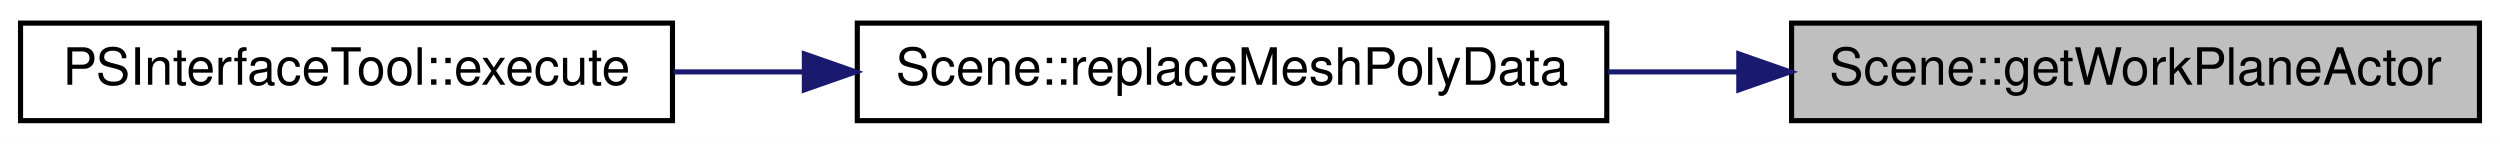
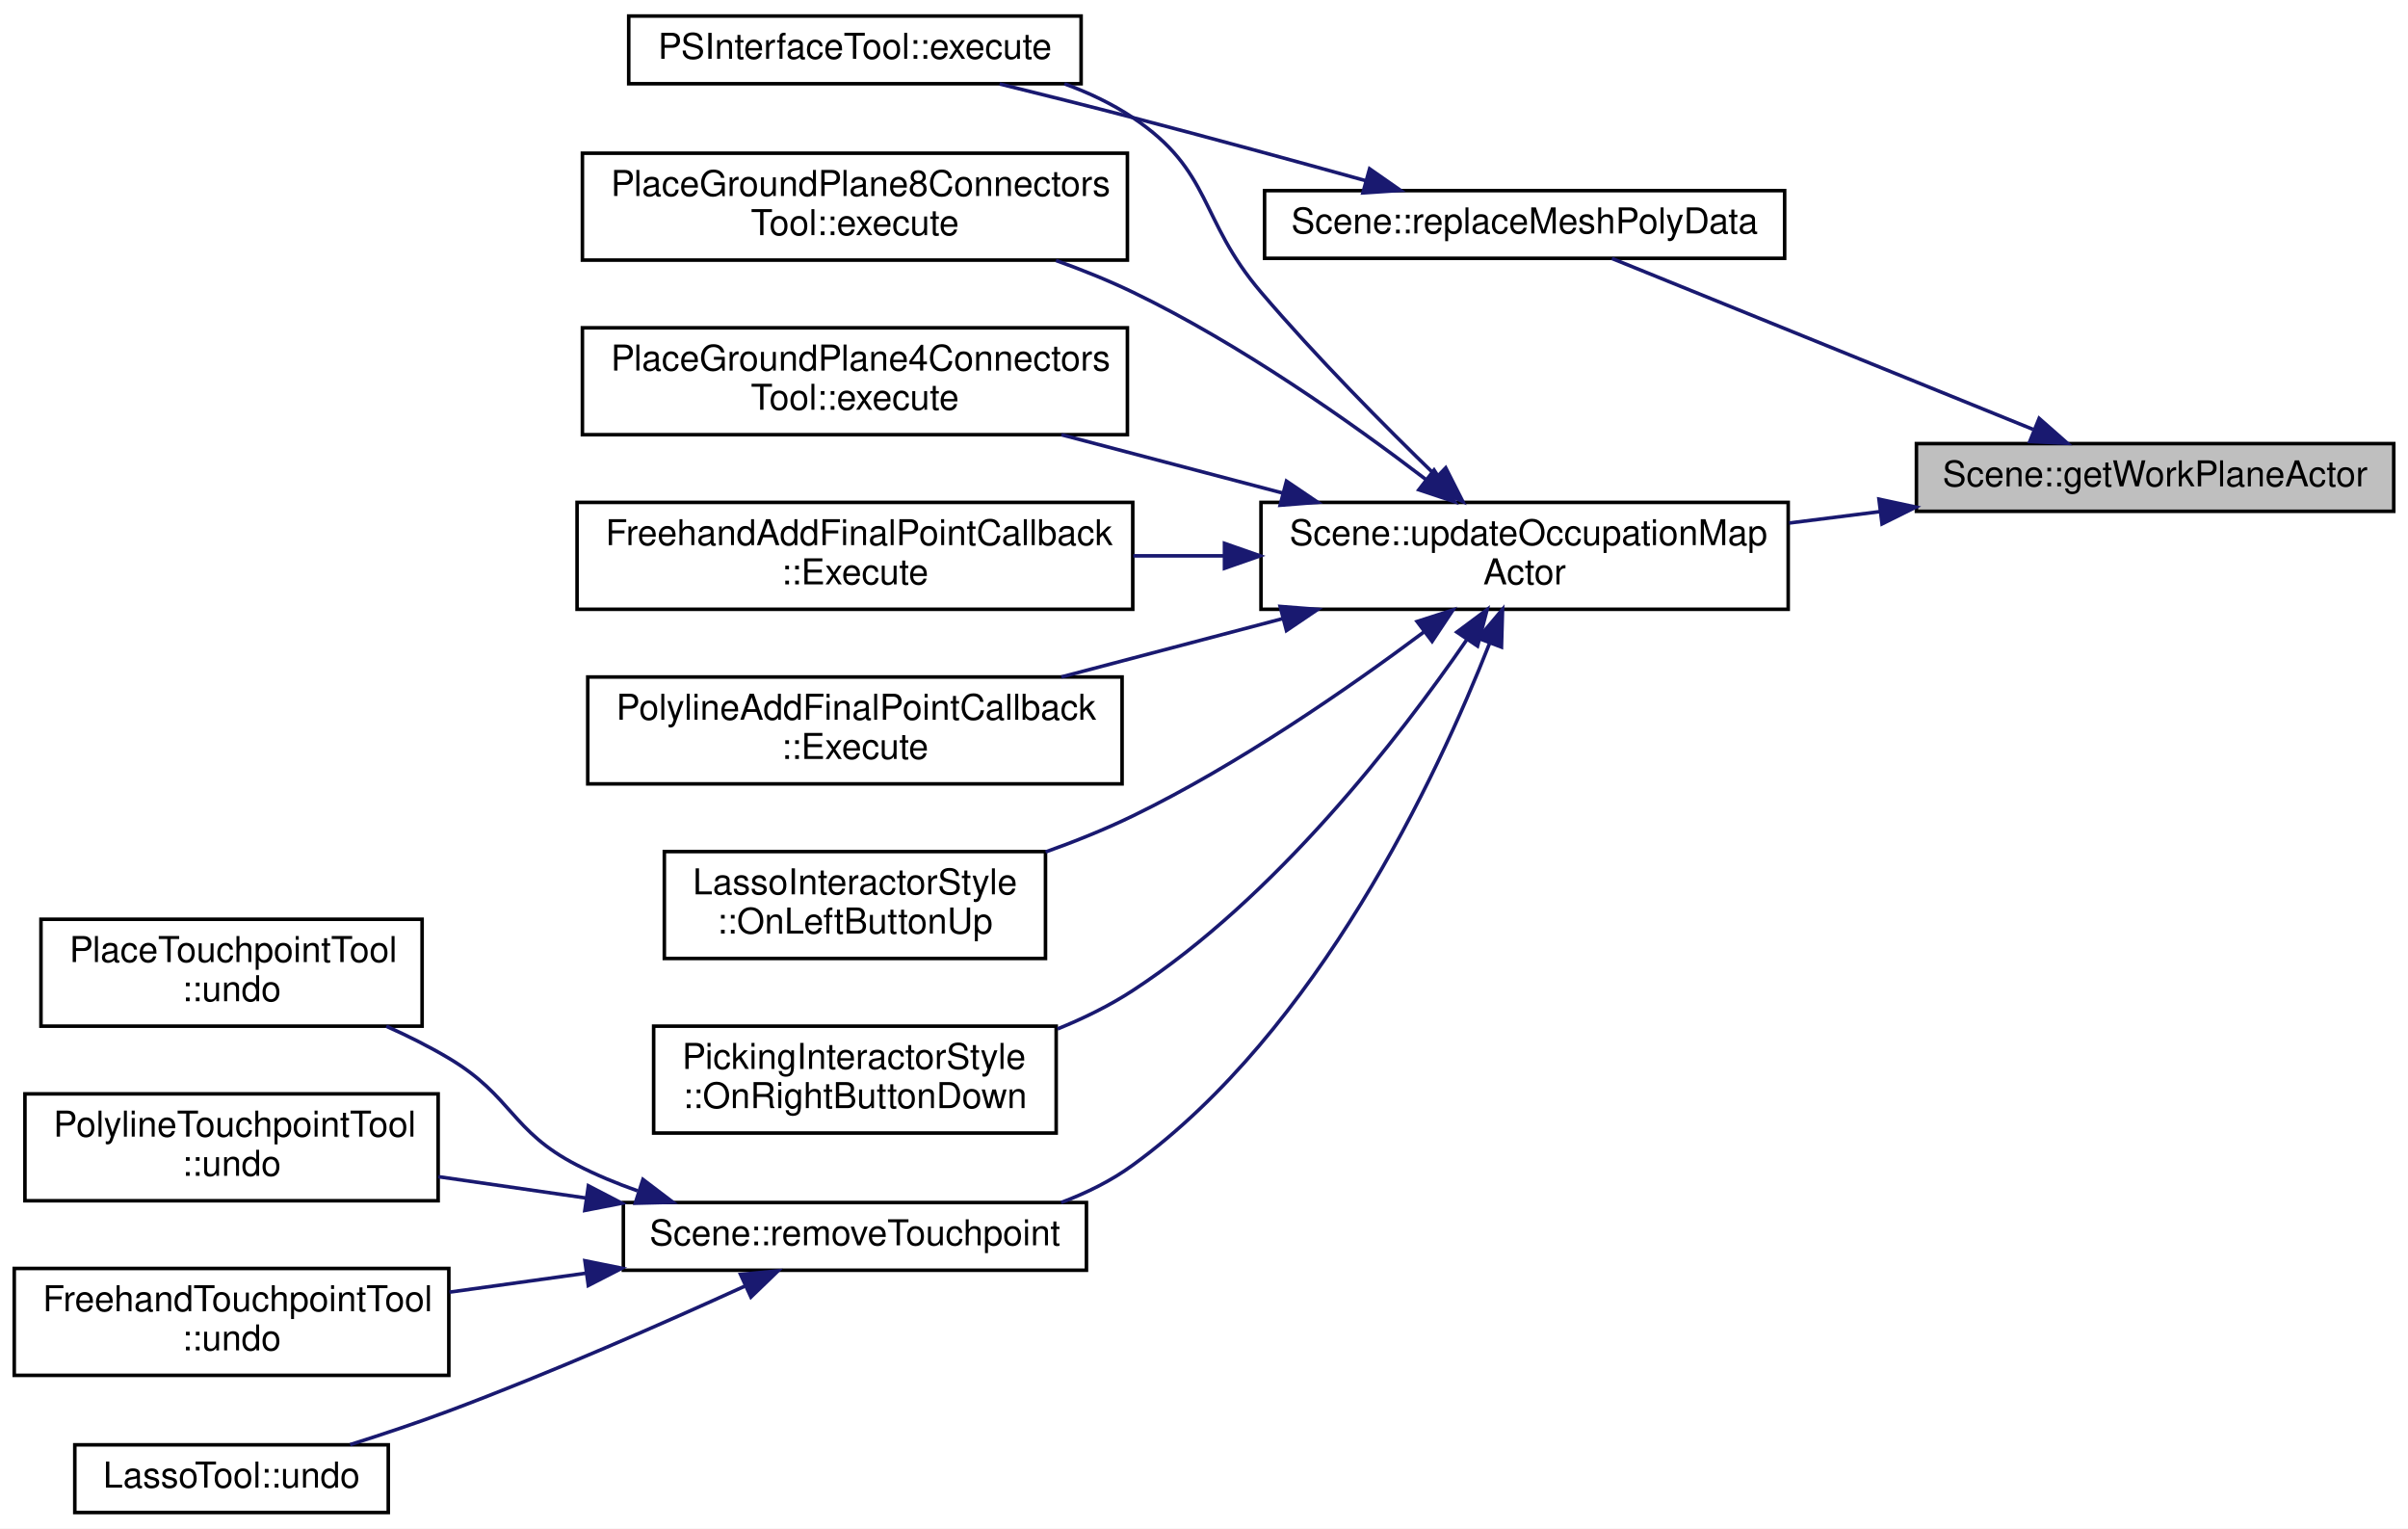
- <svg xmlns="http://www.w3.org/2000/svg" xmlns:xlink="http://www.w3.org/1999/xlink" width="487pt" height="28pt" viewBox="0.00 0.00 487.00 28.00">
-   <g id="graph0" class="graph" transform="scale(1 1) rotate(0) translate(4 24)">
-     <polygon fill="white" stroke="transparent" points="-4,4 -4,-24 483,-24 483,4 -4,4" />
+ <svg xmlns="http://www.w3.org/2000/svg" xmlns:xlink="http://www.w3.org/1999/xlink" width="676pt" height="429pt" viewBox="0.00 0.00 676.00 429.00">
+   <g id="graph0" class="graph" transform="scale(1 1) rotate(0) translate(4 425)">
+     <polygon fill="white" stroke="transparent" points="-4,4 -4,-425 672,-425 672,4 -4,4" />
    <g id="node1" class="node">
      <g id="a_node1">
        <a xlink:title="Return the working plane actor of the scene.">
-           <polygon fill="#bfbfbf" stroke="black" points="345,-0.5 345,-19.5 479,-19.5 479,-0.5 345,-0.5" />
-           <text text-anchor="middle" x="412" y="-7.5" font-family="Helvetica,sans-Serif" font-size="10.00">Scene::getWorkPlaneActor</text>
+           <polygon fill="#bfbfbf" stroke="black" points="534,-281.5 534,-300.5 668,-300.5 668,-281.5 534,-281.5" />
+           <text text-anchor="middle" x="601" y="-288.5" font-family="Helvetica,sans-Serif" font-size="10.00">Scene::getWorkPlaneActor</text>
        </a>
      </g>
    </g>
    <g id="node2" class="node">
      <g id="a_node2">
        <a xlink:href="../../d6/db5/class_scene.html#a266f98c6795eca4f5c03cba5761967d6" target="_top" xlink:title="Replace the actual mesh polydata with the polydata given as parameter.">
-           <polygon fill="white" stroke="black" points="163,-0.5 163,-19.5 309,-19.5 309,-0.5 163,-0.5" />
-           <text text-anchor="middle" x="236" y="-7.5" font-family="Helvetica,sans-Serif" font-size="10.00">Scene::replaceMeshPolyData</text>
+           <polygon fill="white" stroke="black" points="351,-352.5 351,-371.5 497,-371.5 497,-352.5 351,-352.5" />
+           <text text-anchor="middle" x="424" y="-359.5" font-family="Helvetica,sans-Serif" font-size="10.00">Scene::replaceMeshPolyData</text>
        </a>
      </g>
    </g>
    <g id="edge1" class="edge">
-       <path fill="none" stroke="midnightblue" d="M334.53,-10C326.11,-10 317.55,-10 309.18,-10" />
-       <polygon fill="midnightblue" stroke="midnightblue" points="334.72,-13.5 344.72,-10 334.72,-6.5 334.72,-13.5" />
+       <path fill="none" stroke="midnightblue" d="M566.75,-304.49C532.17,-318.52 478.94,-340.11 448.51,-352.46" />
+       <polygon fill="midnightblue" stroke="midnightblue" points="568.45,-307.58 576.4,-300.58 565.82,-301.09 568.45,-307.58" />
+     </g>
+     <g id="node4" class="node">
+       <g id="a_node4">
+         <a xlink:href="../../d6/db5/class_scene.html#a415555bc0037489b1a9421747c318746" target="_top" xlink:title="Update the occupation map visualization after changes to the underlying voxel data.">
+           <polygon fill="white" stroke="black" points="350,-254 350,-284 498,-284 498,-254 350,-254" />
+           <text text-anchor="start" x="358" y="-272" font-family="Helvetica,sans-Serif" font-size="10.00">Scene::updateOccupationMap</text>
+           <text text-anchor="middle" x="424" y="-261" font-family="Helvetica,sans-Serif" font-size="10.00">Actor</text>
+         </a>
+       </g>
+     </g>
+     <g id="edge3" class="edge">
+       <path fill="none" stroke="midnightblue" d="M523.66,-281.4C515.23,-280.34 506.67,-279.27 498.28,-278.21" />
+       <polygon fill="midnightblue" stroke="midnightblue" points="523.48,-284.91 533.84,-282.68 524.35,-277.96 523.48,-284.91" />
    </g>
    <g id="node3" class="node">
      <g id="a_node3">
        <a xlink:href="../../d9/d00/class_p_s_interface_tool.html#aa26bf20d4e597f64df960e4c1a5c3a69" target="_top" xlink:title=" ">
-           <polygon fill="white" stroke="black" points="0,-0.5 0,-19.5 127,-19.5 127,-0.5 0,-0.5" />
-           <text text-anchor="middle" x="63.5" y="-7.5" font-family="Helvetica,sans-Serif" font-size="10.00">PSInterfaceTool::execute</text>
+           <polygon fill="white" stroke="black" points="172.5,-401.5 172.5,-420.5 299.5,-420.5 299.5,-401.5 172.5,-401.5" />
+           <text text-anchor="middle" x="236" y="-408.5" font-family="Helvetica,sans-Serif" font-size="10.00">PSInterfaceTool::execute</text>
        </a>
      </g>
    </g>
    <g id="edge2" class="edge">
-       <path fill="none" stroke="midnightblue" d="M152.68,-10C144.11,-10 135.51,-10 127.21,-10" />
-       <polygon fill="midnightblue" stroke="midnightblue" points="152.69,-13.5 162.69,-10 152.69,-6.5 152.69,-13.5" />
+       <path fill="none" stroke="midnightblue" d="M379.46,-374.27C359.54,-379.81 335.61,-386.36 314,-392 301.88,-395.16 288.64,-398.48 276.62,-401.44" />
+       <polygon fill="midnightblue" stroke="midnightblue" points="380.49,-377.62 389.18,-371.56 378.61,-370.87 380.49,-377.62" />
+     </g>
+     <g id="edge6" class="edge">
+       <path fill="none" stroke="midnightblue" d="M399.37,-291.24C384.62,-305.52 365.56,-324.76 350,-343 332.46,-363.56 336.46,-376.98 314,-392 308.16,-395.9 301.6,-399.01 294.82,-401.47" />
+       <polygon fill="midnightblue" stroke="midnightblue" points="401.86,-293.7 406.65,-284.25 397.01,-288.65 401.86,-293.7" />
+     </g>
+     <g id="node5" class="node">
+       <g id="a_node5">
+         <a xlink:href="../../d1/da7/class_place_ground_plane8_connectors_tool.html#ac6f514739682b173fadccf10f5bc9aab" target="_top" xlink:title=" ">
+           <polygon fill="white" stroke="black" points="159.5,-352 159.5,-382 312.5,-382 312.5,-352 159.5,-352" />
+           <text text-anchor="start" x="167.5" y="-370" font-family="Helvetica,sans-Serif" font-size="10.00">PlaceGroundPlane8Connectors</text>
+           <text text-anchor="middle" x="236" y="-359" font-family="Helvetica,sans-Serif" font-size="10.00">Tool::execute</text>
+         </a>
+       </g>
+     </g>
+     <g id="edge4" class="edge">
+       <path fill="none" stroke="midnightblue" d="M396.43,-290.33C375.16,-306.57 344.01,-328.53 314,-343 307.19,-346.28 299.83,-349.25 292.45,-351.89" />
+       <polygon fill="midnightblue" stroke="midnightblue" points="398.59,-293.08 404.36,-284.19 394.31,-287.54 398.59,-293.08" />
+     </g>
+     <g id="node6" class="node">
+       <g id="a_node6">
+         <a xlink:href="../../dc/db2/class_place_ground_plane4_connectors_tool.html#a7ae289774f2b51d2daba1215effc4311" target="_top" xlink:title=" ">
+           <polygon fill="white" stroke="black" points="159.5,-303 159.5,-333 312.5,-333 312.5,-303 159.5,-303" />
+           <text text-anchor="start" x="167.5" y="-321" font-family="Helvetica,sans-Serif" font-size="10.00">PlaceGroundPlane4Connectors</text>
+           <text text-anchor="middle" x="236" y="-310" font-family="Helvetica,sans-Serif" font-size="10.00">Tool::execute</text>
+         </a>
+       </g>
+     </g>
+     <g id="edge5" class="edge">
+       <path fill="none" stroke="midnightblue" d="M356.1,-286.62C335.76,-291.98 313.59,-297.82 293.96,-302.99" />
+       <polygon fill="midnightblue" stroke="midnightblue" points="357.15,-289.97 365.93,-284.03 355.37,-283.2 357.15,-289.97" />
+     </g>
+     <g id="node7" class="node">
+       <g id="a_node7">
+         <a xlink:href="../../da/dcb/class_freehand_add_final_point_callback.html#a4a889b08c802e7e81598b8dd8b5e3dad" target="_top" xlink:title="Overwritten callback method, which is executed when the left mouse button is pressed.">
+           <polygon fill="white" stroke="black" points="158,-254 158,-284 314,-284 314,-254 158,-254" />
+           <text text-anchor="start" x="166" y="-272" font-family="Helvetica,sans-Serif" font-size="10.00">FreehandAddFinalPointCallback</text>
+           <text text-anchor="middle" x="236" y="-261" font-family="Helvetica,sans-Serif" font-size="10.00">::Execute</text>
+         </a>
+       </g>
+     </g>
+     <g id="edge7" class="edge">
+       <path fill="none" stroke="midnightblue" d="M339.53,-269C331.08,-269 322.53,-269 314.16,-269" />
+       <polygon fill="midnightblue" stroke="midnightblue" points="339.75,-272.5 349.75,-269 339.75,-265.5 339.75,-272.5" />
+     </g>
+     <g id="node8" class="node">
+       <g id="a_node8">
+         <a xlink:href="../../d4/d58/class_polyline_add_final_point_callback.html#aebf2f4ff9236a12c598205822c2949a2" target="_top" xlink:title="Overwritten callback method, which is executed when the left mouse button is pressed for the first ti...">
+           <polygon fill="white" stroke="black" points="161,-205 161,-235 311,-235 311,-205 161,-205" />
+           <text text-anchor="start" x="169" y="-223" font-family="Helvetica,sans-Serif" font-size="10.00">PolylineAddFinalPointCallback</text>
+           <text text-anchor="middle" x="236" y="-212" font-family="Helvetica,sans-Serif" font-size="10.00">::Execute</text>
+         </a>
+       </g>
+     </g>
+     <g id="edge8" class="edge">
+       <path fill="none" stroke="midnightblue" d="M356.1,-251.38C335.76,-246.02 313.59,-240.18 293.96,-235.01" />
+       <polygon fill="midnightblue" stroke="midnightblue" points="355.37,-254.8 365.93,-253.97 357.15,-248.03 355.37,-254.8" />
+     </g>
+     <g id="node9" class="node">
+       <g id="a_node9">
+         <a xlink:href="../../d1/db5/class_lasso_interactor_style.html#a711994cec6c74643d2bc161ba73daacd" target="_top" xlink:title="Overwritten method, which is executed when the left mouse button is released.">
+           <polygon fill="white" stroke="black" points="182.5,-156 182.5,-186 289.5,-186 289.5,-156 182.5,-156" />
+           <text text-anchor="start" x="190.5" y="-174" font-family="Helvetica,sans-Serif" font-size="10.00">LassoInteractorStyle</text>
+           <text text-anchor="middle" x="236" y="-163" font-family="Helvetica,sans-Serif" font-size="10.00">::OnLeftButtonUp</text>
+         </a>
+       </g>
+     </g>
+     <g id="edge9" class="edge">
+       <path fill="none" stroke="midnightblue" d="M395.67,-247.58C374.36,-231.67 343.53,-210.34 314,-196 306.29,-192.26 297.88,-188.88 289.54,-185.9" />
+       <polygon fill="midnightblue" stroke="midnightblue" points="393.82,-250.57 403.9,-253.81 398.04,-244.99 393.82,-250.57" />
+     </g>
+     <g id="node10" class="node">
+       <g id="a_node10">
+         <a xlink:href="../../db/dbb/class_picking_interactor_style.html#a1620702107e2c2d0c0aefbd896098b0d" target="_top" xlink:title="Overloaded method, invoked when right mouse button is pressed.">
+           <polygon fill="white" stroke="black" points="179.5,-107 179.5,-137 292.5,-137 292.5,-107 179.5,-107" />
+           <text text-anchor="start" x="187.5" y="-125" font-family="Helvetica,sans-Serif" font-size="10.00">PickingInteractorStyle</text>
+           <text text-anchor="middle" x="236" y="-114" font-family="Helvetica,sans-Serif" font-size="10.00">::OnRightButtonDown</text>
+         </a>
+       </g>
+     </g>
+     <g id="edge10" class="edge">
+       <path fill="none" stroke="midnightblue" d="M407.69,-245.34C388.79,-217.94 354.19,-173.2 314,-147 307.52,-142.78 300.28,-139.22 292.89,-136.23" />
+       <polygon fill="midnightblue" stroke="midnightblue" points="404.99,-247.59 413.48,-253.92 410.79,-243.68 404.99,-247.59" />
+     </g>
+     <g id="node11" class="node">
+       <g id="a_node11">
+         <a xlink:href="../../d6/db5/class_scene.html#af1128c48ccb6999066aa1d935075cb23" target="_top" xlink:title="Remove a touchpoint from the scene given its unique touchpoint id.">
+           <polygon fill="white" stroke="black" points="171,-68.5 171,-87.5 301,-87.5 301,-68.5 171,-68.5" />
+           <text text-anchor="middle" x="236" y="-75.5" font-family="Helvetica,sans-Serif" font-size="10.00">Scene::removeTouchpoint</text>
+         </a>
+       </g>
+     </g>
+     <g id="edge11" class="edge">
+       <path fill="none" stroke="midnightblue" d="M414.13,-244.34C399.35,-206.84 366.05,-135.85 314,-98 307.97,-93.61 301.05,-90.19 293.9,-87.51" />
+       <polygon fill="midnightblue" stroke="midnightblue" points="410.97,-245.88 417.81,-253.98 417.51,-243.39 410.97,-245.88" />
+     </g>
+     <g id="node12" class="node">
+       <g id="a_node12">
+         <a xlink:href="../../d1/d4e/class_place_touchpoint_tool.html#aa565ccff15d4591dc9c6dee73adfe6e8" target="_top" xlink:title=" ">
+           <polygon fill="white" stroke="black" points="7.5,-137 7.5,-167 114.5,-167 114.5,-137 7.5,-137" />
+           <text text-anchor="start" x="15.5" y="-155" font-family="Helvetica,sans-Serif" font-size="10.00">PlaceTouchpointTool</text>
+           <text text-anchor="middle" x="61" y="-144" font-family="Helvetica,sans-Serif" font-size="10.00">::undo</text>
+         </a>
+       </g>
+     </g>
+     <g id="edge12" class="edge">
+       <path fill="none" stroke="midnightblue" d="M174.99,-90.78C169.11,-92.86 163.35,-95.25 158,-98 139.47,-107.51 139.89,-117.33 122,-128 116.51,-131.27 110.49,-134.28 104.44,-136.98" />
+       <polygon fill="midnightblue" stroke="midnightblue" points="176.49,-93.98 184.93,-87.57 174.34,-87.31 176.49,-93.98" />
+     </g>
+     <g id="node13" class="node">
+       <g id="a_node13">
+         <a xlink:href="../../de/dd7/class_polyline_touchpoint_tool.html#a9ee474813d977ff7b9877372035a319c" target="_top" xlink:title=" ">
+           <polygon fill="white" stroke="black" points="3,-88 3,-118 119,-118 119,-88 3,-88" />
+           <text text-anchor="start" x="11" y="-106" font-family="Helvetica,sans-Serif" font-size="10.00">PolylineTouchpointTool</text>
+           <text text-anchor="middle" x="61" y="-95" font-family="Helvetica,sans-Serif" font-size="10.00">::undo</text>
+         </a>
+       </g>
+     </g>
+     <g id="edge13" class="edge">
+       <path fill="none" stroke="midnightblue" d="M160.56,-88.76C146.66,-90.77 132.34,-92.84 119.07,-94.75" />
+       <polygon fill="midnightblue" stroke="midnightblue" points="161.18,-92.2 170.58,-87.31 160.18,-85.28 161.18,-92.2" />
+     </g>
+     <g id="node14" class="node">
+       <g id="a_node14">
+         <a xlink:href="../../de/de0/class_freehand_touchpoint_tool.html#a8c241ab6ea3d7ced711c84036836e885" target="_top" xlink:title=" ">
+           <polygon fill="white" stroke="black" points="0,-39 0,-69 122,-69 122,-39 0,-39" />
+           <text text-anchor="start" x="8" y="-57" font-family="Helvetica,sans-Serif" font-size="10.00">FreehandTouchpointTool</text>
+           <text text-anchor="middle" x="61" y="-46" font-family="Helvetica,sans-Serif" font-size="10.00">::undo</text>
+         </a>
+       </g>
+     </g>
+     <g id="edge14" class="edge">
+       <path fill="none" stroke="midnightblue" d="M160.43,-67.66C147.65,-65.88 134.52,-64.06 122.18,-62.35" />
+       <polygon fill="midnightblue" stroke="midnightblue" points="160.2,-71.16 170.58,-69.06 161.16,-64.22 160.2,-71.16" />
+     </g>
+     <g id="node15" class="node">
+       <g id="a_node15">
+         <a xlink:href="../../dd/d4a/class_lasso_tool.html#ad4e65963efd59e0802ecb4fbd8d8b288" target="_top" xlink:title=" ">
+           <polygon fill="white" stroke="black" points="17,-0.5 17,-19.5 105,-19.5 105,-0.5 17,-0.5" />
+           <text text-anchor="middle" x="61" y="-7.5" font-family="Helvetica,sans-Serif" font-size="10.00">LassoTool::undo</text>
+         </a>
+       </g>
+     </g>
+     <g id="edge15" class="edge">
+       <path fill="none" stroke="midnightblue" d="M205.06,-64.02C182.48,-53.72 150.61,-39.7 122,-29 113.1,-25.67 103.31,-22.41 94.28,-19.55" />
+       <polygon fill="midnightblue" stroke="midnightblue" points="203.89,-67.33 214.43,-68.32 206.81,-60.97 203.89,-67.33" />
    </g>
  </g>
</svg>
